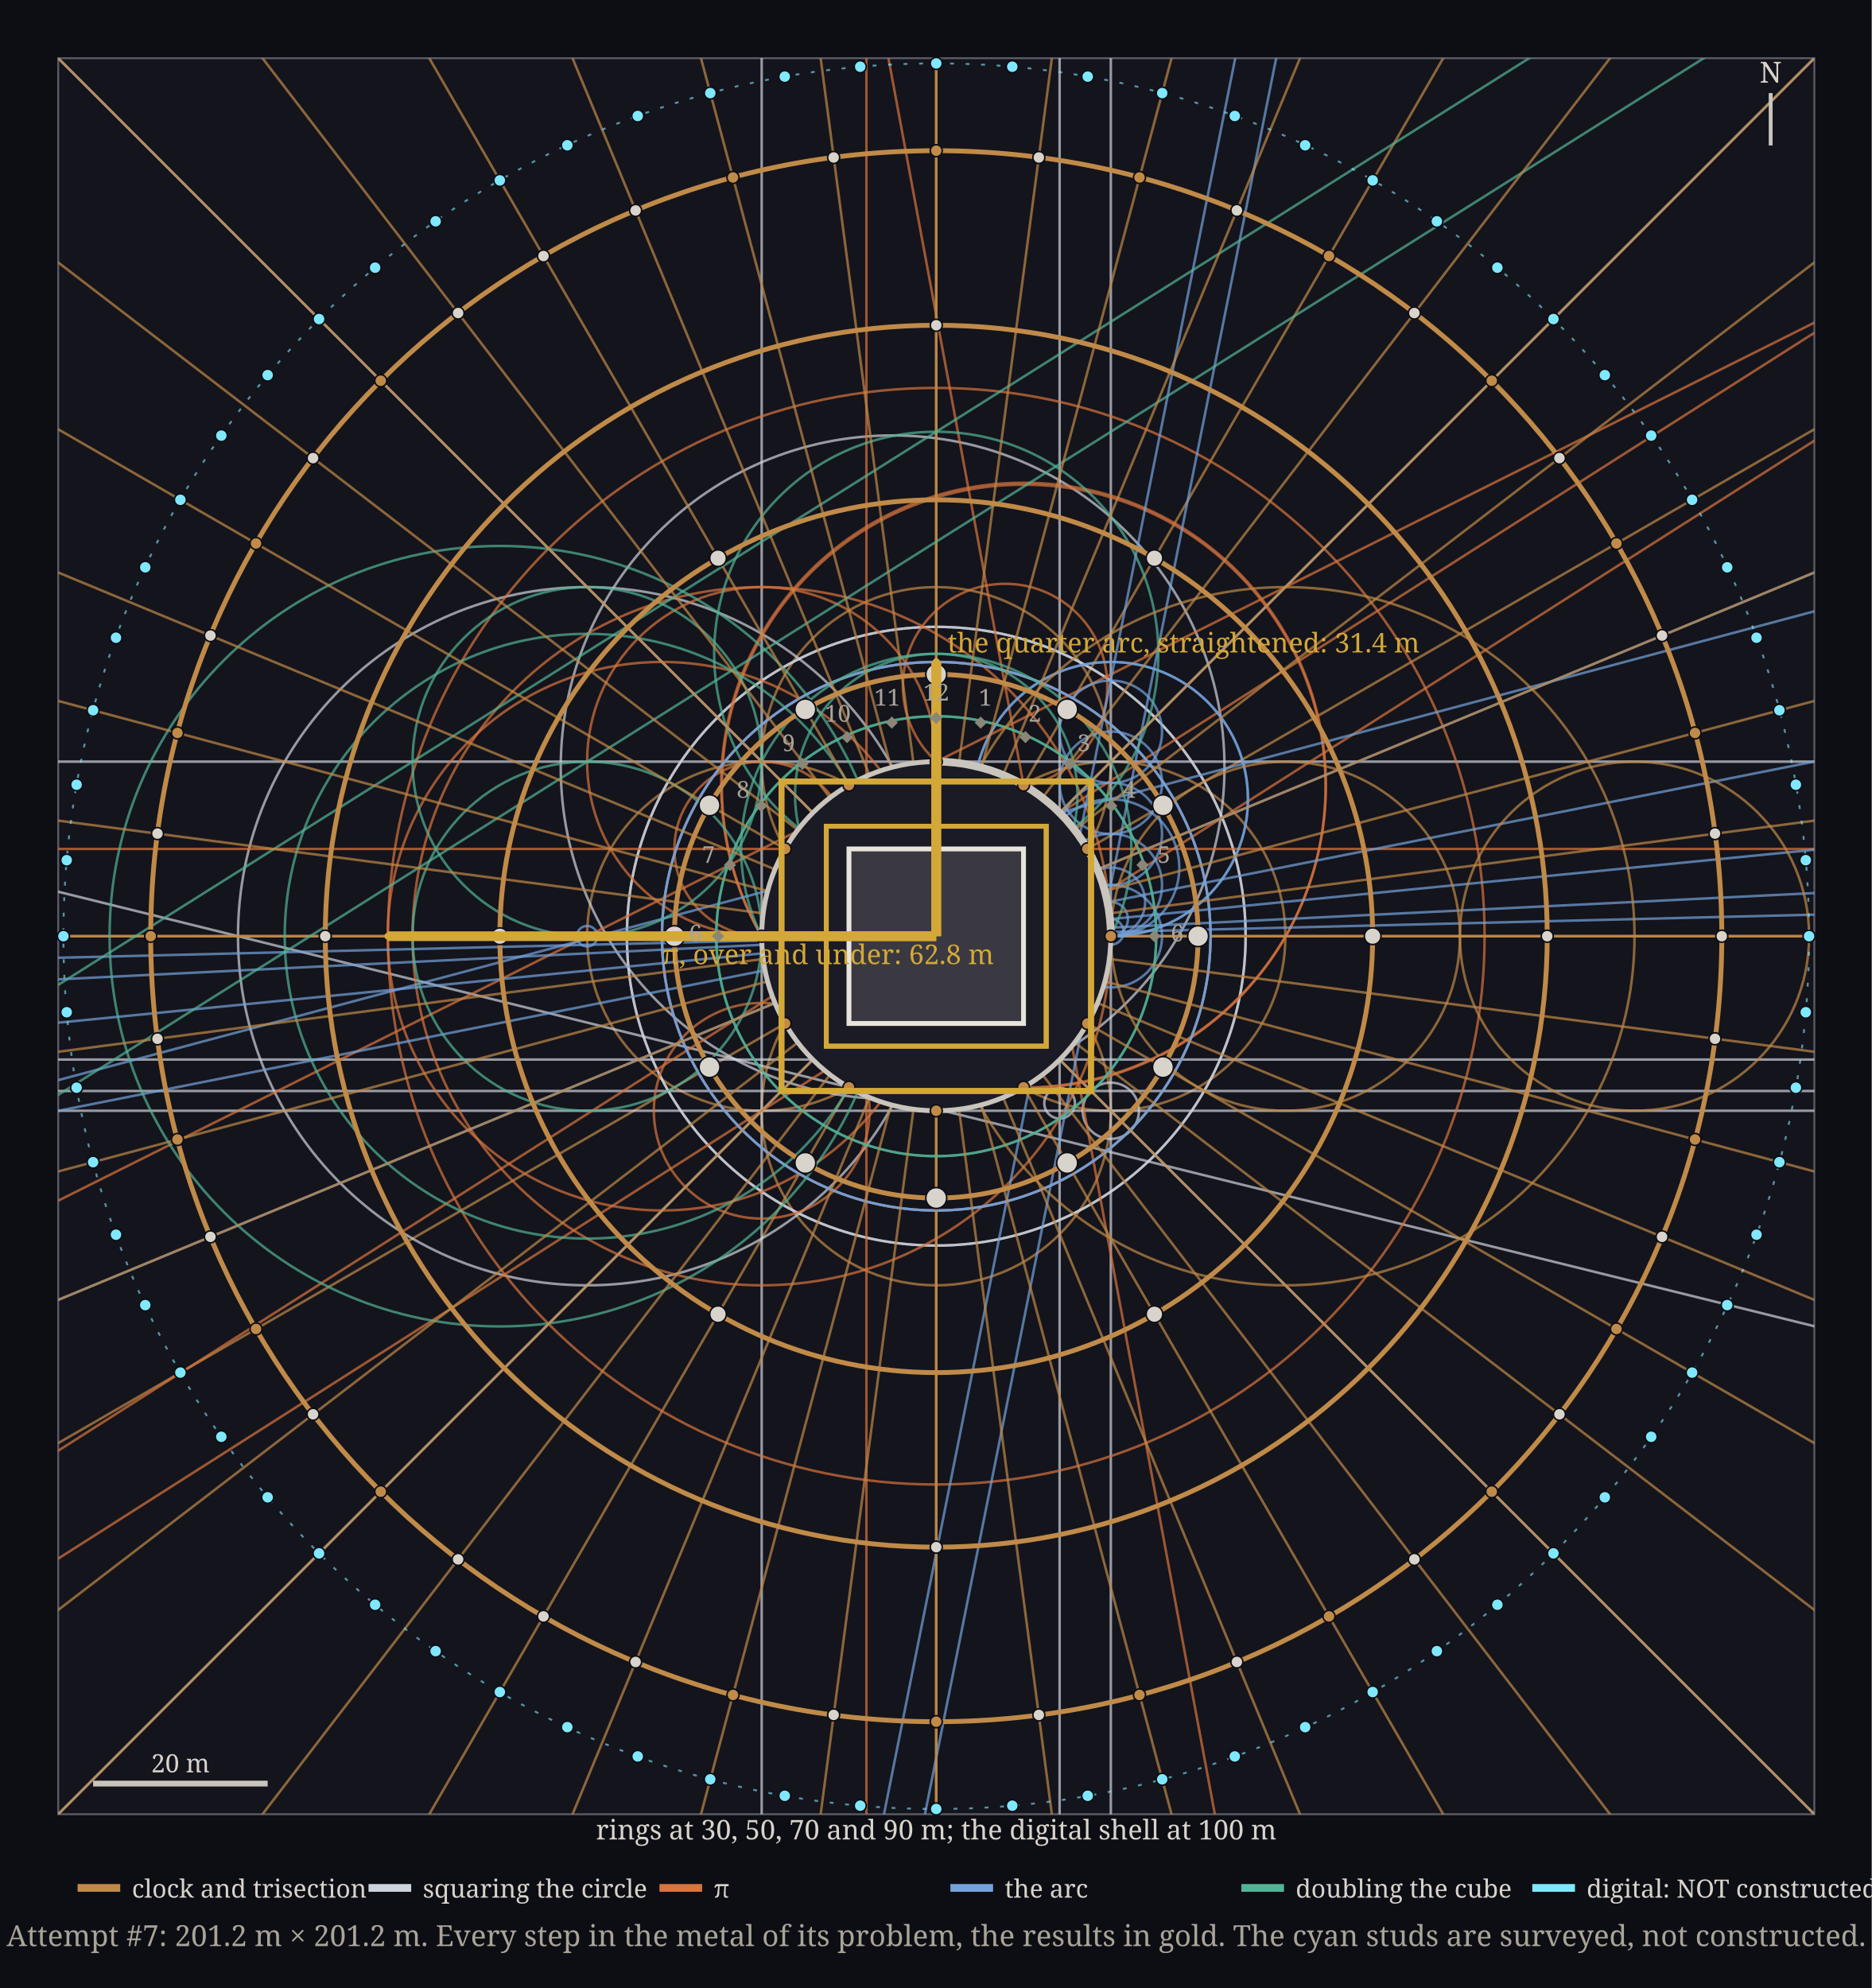
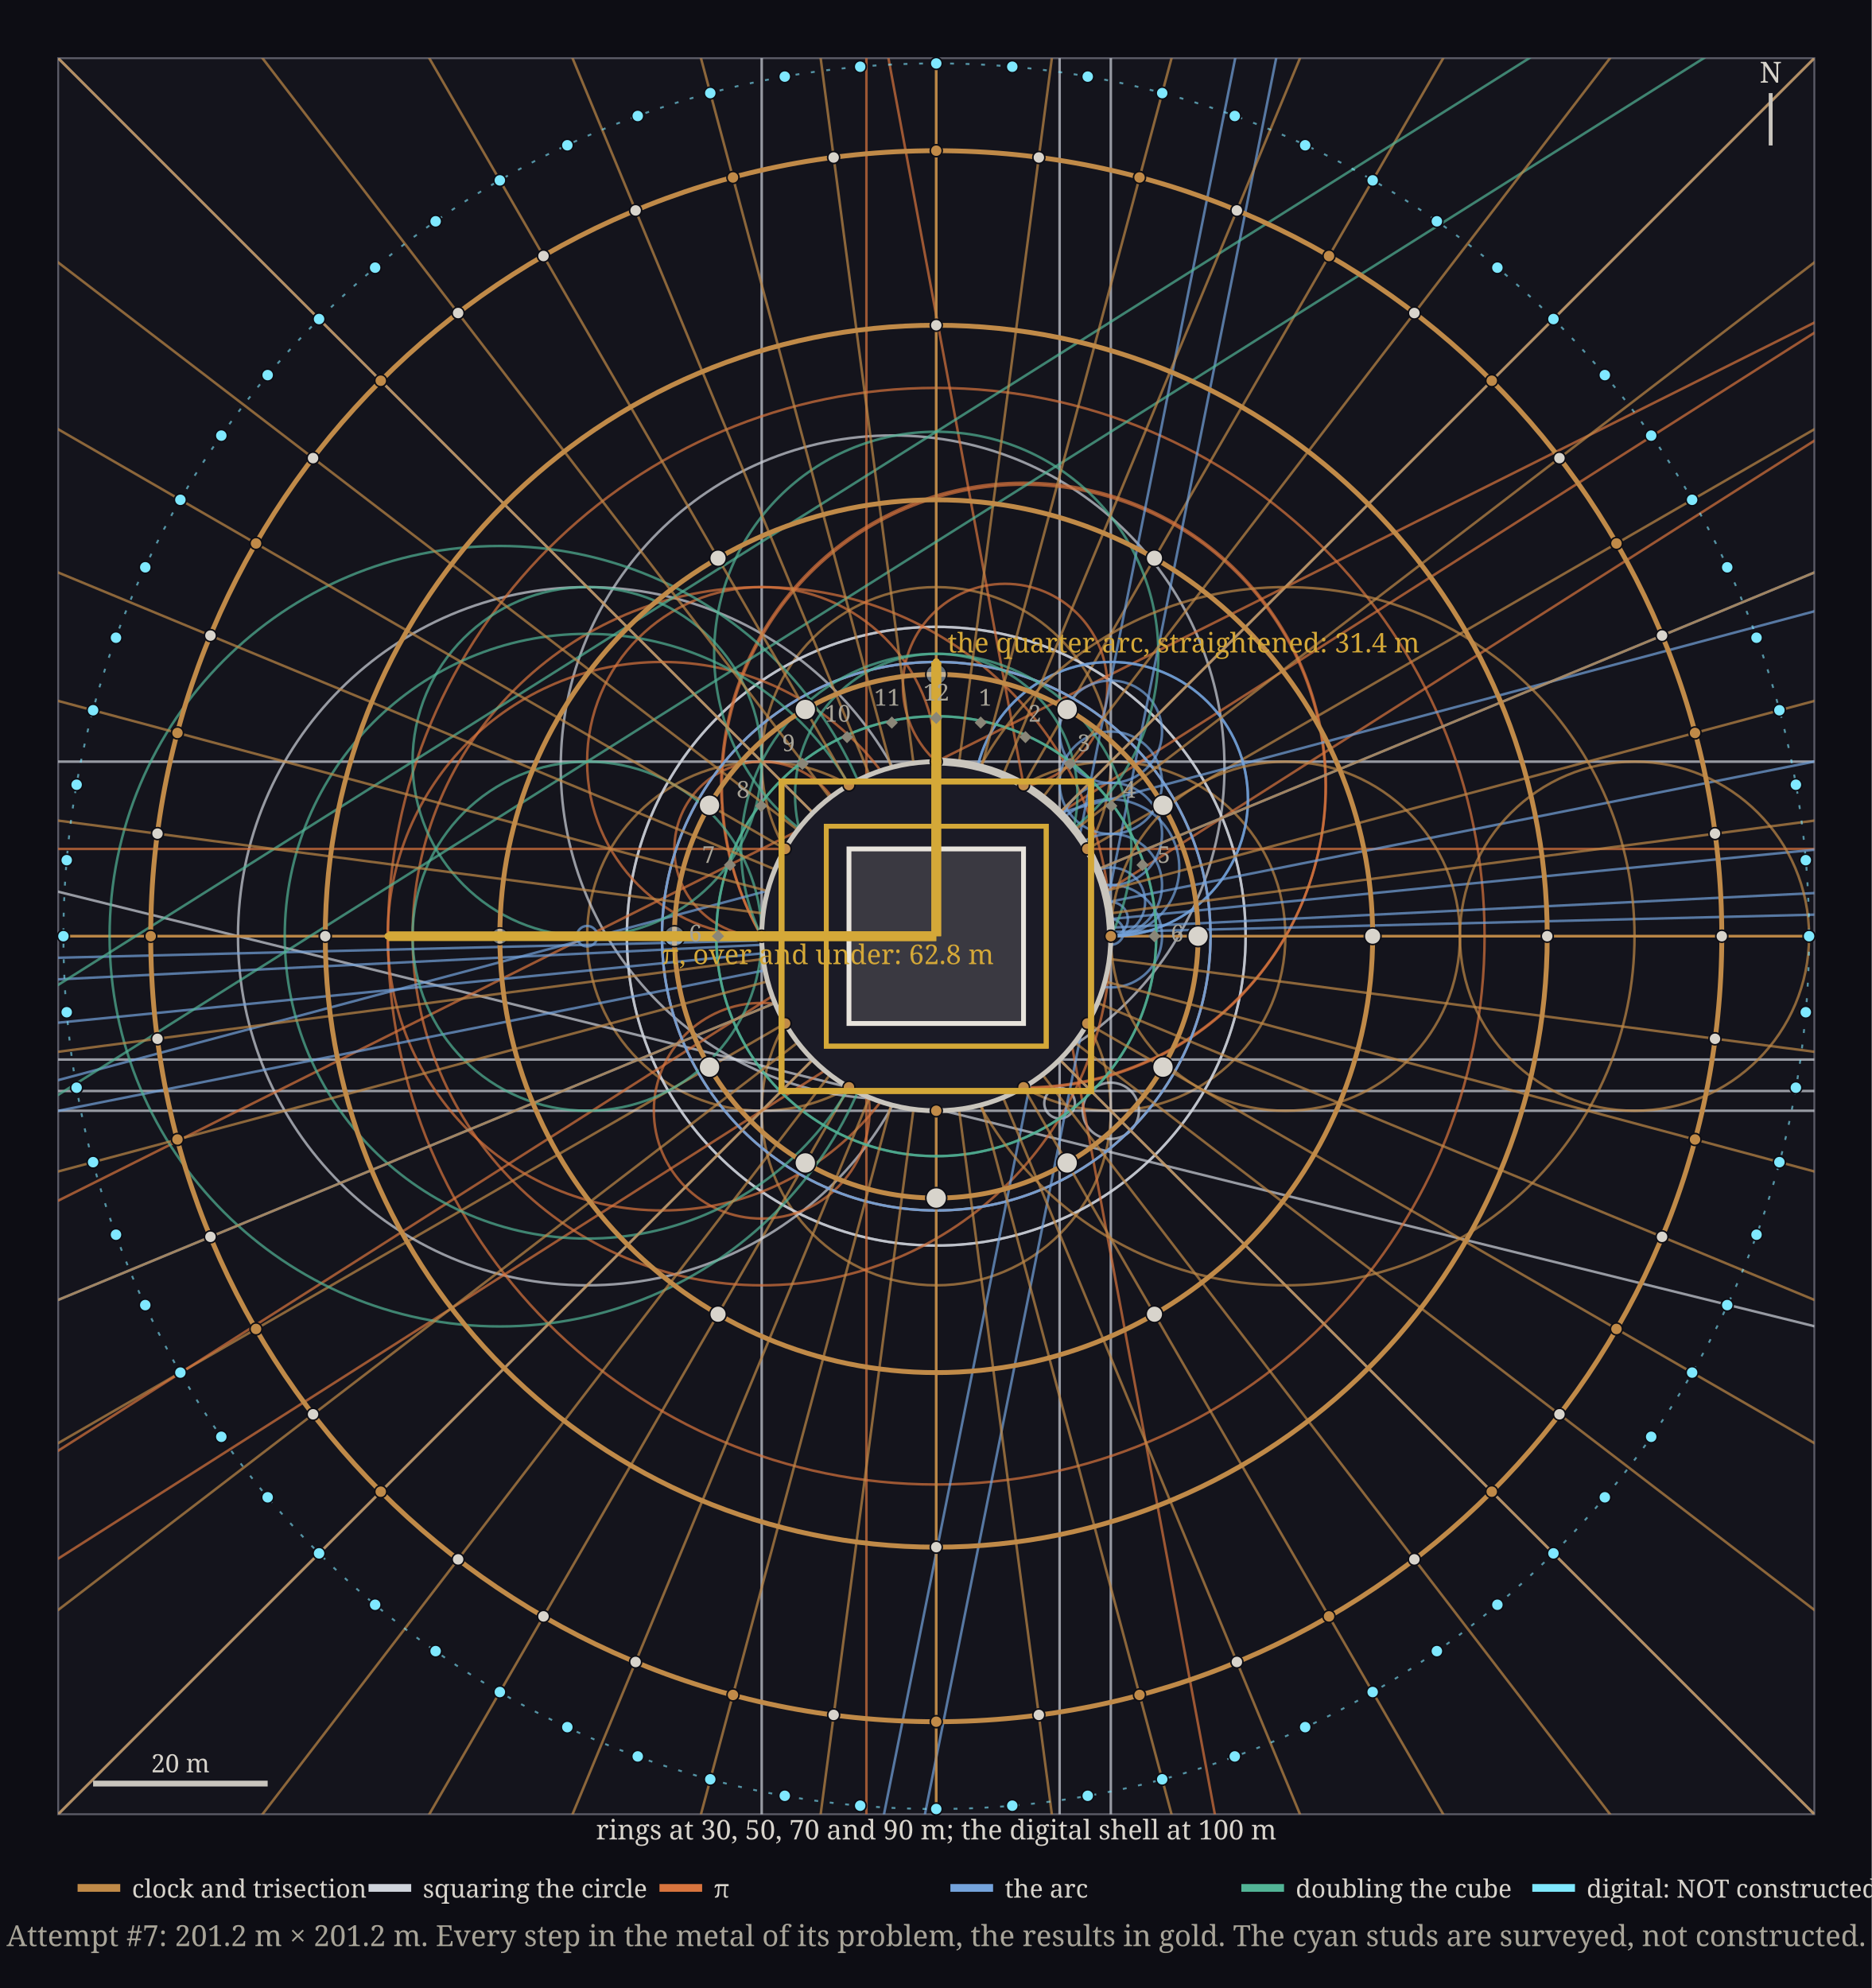
<svg xmlns="http://www.w3.org/2000/svg" width="965" height="1025" viewBox="0 0 965 1025" font-family="Georgia, serif">
  <rect width="100%" height="100%" fill="#0d0d14" />
  <rect x="30.0" y="30.0" width="905.4" height="905.4" fill="#14141c" stroke="#5a5a66" />
  <clipPath id="site">
    <rect x="30.0" y="30.0" width="905.4" height="905.4" />
  </clipPath>
  <g clip-path="url(#site)" fill="none" stroke-width="1.3" stroke-opacity="0.7">
    <circle cx="482.7" cy="482.7" r="90.0" stroke="#c08a48" />
    <line x1="9482.7" y1="482.7" x2="-8517.3" y2="482.7" stroke="#c08a48" />
    <line x1="482.7" y1="-8517.3" x2="482.7" y2="9482.7" stroke="#c08a48" />
    <circle cx="572.7" cy="482.7" r="90.0" stroke="#c08a48" />
    <circle cx="482.7" cy="392.7" r="90.0" stroke="#c08a48" />
    <circle cx="392.7" cy="482.7" r="90.0" stroke="#c08a48" />
    <circle cx="482.7" cy="572.7" r="90.0" stroke="#c08a48" />
    <line x1="8276.9" y1="-4017.3" x2="-7311.5" y2="4982.7" stroke="#c08a48" />
    <line x1="4982.7" y1="-7311.5" x2="-4017.3" y2="8276.9" stroke="#c08a48" />
    <circle cx="302.7" cy="482.7" r="180.0" stroke="#cfd4dc" />
    <line x1="-8274.6" y1="-1595.1" x2="9198.5" y2="2728.4" stroke="#cfd4dc" />
    <circle cx="460.2" cy="395.6" r="171.1" stroke="#cfd4dc" />
    <circle cx="482.7" cy="482.7" r="159.5" stroke="#cfd4dc" />
    <line x1="572.7" y1="-8517.3" x2="572.7" y2="9482.7" stroke="#cfd4dc" />
    <line x1="-8517.3" y1="572.7" x2="9482.7" y2="572.7" stroke="#cfd4dc" />
    <line x1="392.7" y1="-8517.3" x2="392.7" y2="9482.7" stroke="#cfd4dc" />
    <line x1="-8517.3" y1="392.7" x2="9482.7" y2="392.7" stroke="#cfd4dc" />
    <line x1="6846.7" y1="6846.7" x2="-5881.3" y2="-5881.3" stroke="#cfd4dc" />
    <line x1="-5881.3" y1="6846.7" x2="6846.7" y2="-5881.3" stroke="#cfd4dc" />
    <line x1="-8517.3" y1="546.3" x2="9482.7" y2="546.3" stroke="#cfd4dc" />
    <line x1="546.3" y1="-8517.3" x2="546.3" y2="9482.7" stroke="#cfd4dc" />
    <circle cx="546.3" cy="568.8" r="7.9" stroke="#cfd4dc" />
    <circle cx="572.7" cy="572.7" r="14.5" stroke="#cfd4dc" />
    <line x1="-8517.3" y1="562.5" x2="9482.7" y2="562.5" stroke="#cfd4dc" />
    <circle cx="482.7" cy="482.7" r="159.5" stroke="#cfd4dc" />
    <circle cx="392.7" cy="392.7" r="90.0" stroke="#d8743e" />
    <line x1="-8517.3" y1="437.7" x2="9482.7" y2="437.7" stroke="#d8743e" />
    <line x1="8496.5" y1="-3614.2" x2="-7603.1" y2="4435.6" stroke="#d8743e" />
    <line x1="446.7" y1="-8517.3" x2="446.7" y2="9482.7" stroke="#d8743e" />
    <circle cx="392.7" cy="437.7" r="45.0" stroke="#d8743e" />
    <circle cx="392.7" cy="572.7" r="55.6" stroke="#d8743e" />
    <line x1="-7119.8" y1="5299.6" x2="8064.4" y2="-4366.8" stroke="#d8743e" />
    <line x1="-7094.6" y1="5339.2" x2="8089.6" y2="-4327.2" stroke="#d8743e" />
    <circle cx="482.7" cy="482.7" r="141.4" stroke="#d8743e" />
    <circle cx="341.3" cy="482.7" r="141.4" stroke="#d8743e" />
    <line x1="-8517.3" y1="482.7" x2="9482.7" y2="482.7" stroke="#c08a48" />
    <circle cx="392.7" cy="482.7" r="180.0" stroke="#d8743e" />
    <circle cx="527.7" cy="404.8" r="155.9" stroke="#d8743e" />
    <line x1="-1104.4" y1="-8376.5" x2="2184.8" y2="9320.5" stroke="#d8743e" />
    <circle cx="518.2" cy="353.7" r="52.7" stroke="#d8743e" />
    <circle cx="527.8" cy="405.5" r="155.6" stroke="#d8743e" />
    <circle cx="482.7" cy="482.7" r="282.7" stroke="#d8743e" />
    <line x1="-8517.3" y1="482.7" x2="9482.7" y2="482.7" stroke="#c08a48" />
    <line x1="-7832.2" y1="3926.9" x2="8797.6" y2="-2961.5" stroke="#74a3dc" />
    <line x1="-8344.4" y1="2238.5" x2="9309.8" y2="-1273.1" stroke="#74a3dc" />
    <line x1="-8474.0" y1="1364.9" x2="9439.4" y2="-399.5" stroke="#74a3dc" />
    <line x1="-8506.5" y1="924.3" x2="9471.9" y2="41.1" stroke="#74a3dc" />
    <line x1="-8514.6" y1="703.6" x2="9480.0" y2="261.8" stroke="#74a3dc" />
    <circle cx="572.7" cy="480.5" r="6.6" stroke="#74a3dc" />
    <circle cx="572.7" cy="473.9" r="8.8" stroke="#74a3dc" />
    <circle cx="572.7" cy="465.0" r="17.7" stroke="#74a3dc" />
    <circle cx="572.7" cy="447.4" r="35.3" stroke="#74a3dc" />
    <circle cx="572.7" cy="412.0" r="70.7" stroke="#74a3dc" />
    <circle cx="482.7" cy="482.7" r="141.4" stroke="#74a3dc" />
    <line x1="482.7" y1="-8517.3" x2="482.7" y2="9482.7" stroke="#c08a48" />
    <circle cx="572.7" cy="482.7" r="26.4" stroke="#74a3dc" />
    <circle cx="572.7" cy="456.3" r="26.4" stroke="#74a3dc" />
    <circle cx="572.7" cy="430.0" r="26.4" stroke="#74a3dc" />
    <circle cx="572.7" cy="403.6" r="26.4" stroke="#74a3dc" />
    <circle cx="572.7" cy="377.3" r="26.4" stroke="#74a3dc" />
    <line x1="-1221.2" y1="9320.2" x2="2308.9" y2="-8330.3" stroke="#74a3dc" />
    <line x1="-1200.9" y1="9324.2" x2="2329.2" y2="-8326.2" stroke="#74a3dc" />
    <circle cx="302.7" cy="482.7" r="5.3" stroke="#74a3dc" />
    <line x1="9166.5" y1="-1882.4" x2="-8224.4" y2="2760.7" stroke="#74a3dc" />
    <circle cx="572.7" cy="412.0" r="70.7" stroke="#74a3dc" />
    <circle cx="482.7" cy="482.7" r="141.4" stroke="#74a3dc" />
    <line x1="482.7" y1="-8517.3" x2="482.7" y2="9482.7" stroke="#c08a48" />
    <circle cx="482.7" cy="437.7" r="100.6" stroke="#52b496" />
    <circle cx="482.7" cy="409.9" r="72.8" stroke="#52b496" />
    <circle cx="482.7" cy="337.1" r="114.5" stroke="#52b496" />
    <circle cx="302.7" cy="392.7" r="90.0" stroke="#52b496" />
    <line x1="7980.2" y1="-4500.9" x2="-7249.4" y2="5093.9" stroke="#52b496" />
    <line x1="8005.7" y1="-4460.3" x2="-7223.8" y2="5134.5" stroke="#52b496" />
    <circle cx="482.7" cy="482.7" r="113.4" stroke="#52b496" />
    <circle cx="302.7" cy="482.7" r="90.0" stroke="#52b496" />
    <circle cx="302.7" cy="482.7" r="155.9" stroke="#52b496" />
    <circle cx="257.7" cy="482.7" r="201.2" stroke="#52b496" />
    <circle cx="458.9" cy="482.7" r="0.4" stroke="#52b496" />
    <circle cx="482.7" cy="482.7" r="113.4" stroke="#52b496" />
    <circle cx="662.7" cy="482.7" r="90.0" stroke="#c08a48" />
    <circle cx="662.7" cy="482.7" r="180.0" stroke="#c08a48" />
    <circle cx="842.7" cy="482.7" r="90.0" stroke="#c08a48" />
    <circle cx="482.7" cy="482.7" r="135.0" stroke="#c08a48" />
    <circle cx="482.7" cy="482.7" r="225.0" stroke="#c08a48" />
    <circle cx="482.7" cy="482.7" r="315.0" stroke="#c08a48" />
    <circle cx="482.7" cy="482.7" r="405.0" stroke="#c08a48" />
    <line x1="-4017.3" y1="-7311.5" x2="4982.7" y2="8276.9" stroke="#c08a48" />
    <line x1="-7311.5" y1="-4017.3" x2="8276.9" y2="4982.7" stroke="#c08a48" />
    <line x1="9176.0" y1="-1846.7" x2="-8210.6" y2="2812.1" stroke="#c08a48" />
    <line x1="6846.7" y1="-5881.3" x2="-5881.3" y2="6846.7" stroke="#c08a48" />
    <line x1="2812.1" y1="-8210.6" x2="-1846.7" y2="9176.0" stroke="#c08a48" />
    <line x1="-1846.7" y1="-8210.6" x2="2812.1" y2="9176.0" stroke="#c08a48" />
    <line x1="-5881.3" y1="-5881.3" x2="6846.7" y2="6846.7" stroke="#c08a48" />
    <line x1="-8210.6" y1="-1846.7" x2="9176.0" y2="2812.1" stroke="#c08a48" />
    <line x1="9405.7" y1="-692.0" x2="-8440.3" y2="1657.4" stroke="#c08a48" />
    <line x1="8797.6" y1="-2961.5" x2="-7832.2" y2="3926.9" stroke="#c08a48" />
    <line x1="7622.9" y1="-4996.2" x2="-6657.5" y2="5961.6" stroke="#c08a48" />
    <line x1="5961.6" y1="-6657.5" x2="-4996.2" y2="7622.9" stroke="#c08a48" />
    <line x1="3926.9" y1="-7832.2" x2="-2961.5" y2="8797.6" stroke="#c08a48" />
    <line x1="1657.4" y1="-8440.3" x2="-692.0" y2="9405.7" stroke="#c08a48" />
    <line x1="-692.0" y1="-8440.3" x2="1657.4" y2="9405.7" stroke="#c08a48" />
    <line x1="-2961.5" y1="-7832.2" x2="3926.9" y2="8797.6" stroke="#c08a48" />
    <line x1="-4996.2" y1="-6657.5" x2="5961.6" y2="7622.9" stroke="#c08a48" />
    <line x1="-6657.5" y1="-4996.2" x2="7622.9" y2="5961.6" stroke="#c08a48" />
    <line x1="-7832.2" y1="-2961.5" x2="8797.6" y2="3926.9" stroke="#c08a48" />
    <line x1="-8440.3" y1="-692.0" x2="9405.7" y2="1657.4" stroke="#c08a48" />
  </g>
  <circle cx="482.7" cy="482.7" r="90.0" fill="#1b1b26" stroke="#c9c5bd" stroke-width="2.5" />
  <polyline points="572.7,482.7 572.6,478.0 572.2,473.3 571.6,468.6 570.7,464.0 569.6,459.4 568.3,454.9 566.7,450.4 564.9,446.1 562.9,441.8 560.6,437.7 558.2,433.7 555.5,429.8 552.6,426.1 549.6,422.5 546.3,419.1 542.9,415.8 539.3,412.8 535.6,409.9 531.7,407.2 527.7,404.8 523.6,402.5 519.3,400.5 515.0,398.7 510.5,397.1 506.0,395.8 501.4,394.7 496.8,393.8 492.1,393.2 487.4,392.8 482.7,392.7" fill="none" stroke="#c9c5bd" stroke-width="4" />
  <circle cx="482.7" cy="482.7" r="135.0" fill="none" stroke="#c08a48" stroke-width="2.5" />
  <circle cx="482.7" cy="482.7" r="225.0" fill="none" stroke="#c08a48" stroke-width="2.5" />
  <circle cx="482.7" cy="482.7" r="315.0" fill="none" stroke="#c08a48" stroke-width="2.5" />
  <circle cx="482.7" cy="482.7" r="405.0" fill="none" stroke="#c08a48" stroke-width="2.5" />
  <circle cx="482.7" cy="482.7" r="450.0" fill="none" stroke="#7fe8ff" stroke-width="1" stroke-dasharray="2 6" stroke-opacity="0.6" />
  <circle cx="617.7" cy="482.7" r="5.4" fill="#d8d4cc" stroke="#0d0d14" stroke-width="0.8" />
  <circle cx="599.6" cy="415.2" r="5.4" fill="#d8d4cc" stroke="#0d0d14" stroke-width="0.8" />
  <circle cx="550.2" cy="365.8" r="5.4" fill="#d8d4cc" stroke="#0d0d14" stroke-width="0.8" />
-   <circle cx="482.7" cy="347.7" r="5.4" fill="#d8d4cc" stroke="#0d0d14" stroke-width="0.8" />
+   <circle cx="482.7" cy="347.7" r="5.4" fill="rgba(200,225,240,0.45)" stroke="#0d0d14" stroke-width="0.8" />
  <circle cx="415.2" cy="365.8" r="5.4" fill="#d8d4cc" stroke="#0d0d14" stroke-width="0.8" />
  <circle cx="365.8" cy="415.2" r="5.4" fill="#d8d4cc" stroke="#0d0d14" stroke-width="0.8" />
-   <circle cx="347.7" cy="482.7" r="5.4" fill="#d8d4cc" stroke="#0d0d14" stroke-width="0.8" />
+   <circle cx="347.7" cy="482.7" r="5.4" fill="rgba(200,225,240,0.45)" stroke="#0d0d14" stroke-width="0.8" />
  <circle cx="365.8" cy="550.2" r="5.4" fill="#d8d4cc" stroke="#0d0d14" stroke-width="0.8" />
  <circle cx="415.2" cy="599.6" r="5.4" fill="#d8d4cc" stroke="#0d0d14" stroke-width="0.8" />
  <circle cx="482.7" cy="617.7" r="5.4" fill="#d8d4cc" stroke="#0d0d14" stroke-width="0.8" />
  <circle cx="550.2" cy="599.6" r="5.4" fill="#d8d4cc" stroke="#0d0d14" stroke-width="0.8" />
  <circle cx="599.6" cy="550.2" r="5.4" fill="#d8d4cc" stroke="#0d0d14" stroke-width="0.8" />
  <circle cx="707.7" cy="482.7" r="4.3" fill="#d8d4cc" stroke="#0d0d14" stroke-width="0.8" />
  <circle cx="595.2" cy="287.8" r="4.3" fill="#d8d4cc" stroke="#0d0d14" stroke-width="0.8" />
  <circle cx="370.2" cy="287.8" r="4.3" fill="#d8d4cc" stroke="#0d0d14" stroke-width="0.8" />
-   <circle cx="257.7" cy="482.7" r="4.3" fill="#d8d4cc" stroke="#0d0d14" stroke-width="0.8" />
+   <circle cx="257.7" cy="482.7" r="4.3" fill="rgba(200,225,240,0.45)" stroke="#0d0d14" stroke-width="0.8" />
  <circle cx="370.2" cy="677.6" r="4.3" fill="#d8d4cc" stroke="#0d0d14" stroke-width="0.8" />
  <circle cx="595.2" cy="677.6" r="4.3" fill="#d8d4cc" stroke="#0d0d14" stroke-width="0.8" />
  <circle cx="797.7" cy="482.7" r="3.1" fill="#d8d4cc" stroke="#0d0d14" stroke-width="0.8" />
  <circle cx="482.7" cy="167.7" r="3.1" fill="#d8d4cc" stroke="#0d0d14" stroke-width="0.8" />
  <circle cx="167.7" cy="482.7" r="3.1" fill="#d8d4cc" stroke="#0d0d14" stroke-width="0.8" />
  <circle cx="482.7" cy="797.7" r="3.1" fill="#d8d4cc" stroke="#0d0d14" stroke-width="0.8" />
  <circle cx="887.7" cy="482.7" r="3.1" fill="#d8d4cc" stroke="#0d0d14" stroke-width="0.8" />
  <circle cx="884.2" cy="429.8" r="3.1" fill="#d8d4cc" stroke="#0d0d14" stroke-width="0.8" />
  <circle cx="873.9" cy="377.9" r="3.1" fill="#c08a48" stroke="#0d0d14" stroke-width="0.8" />
  <circle cx="856.9" cy="327.7" r="3.1" fill="#d8d4cc" stroke="#0d0d14" stroke-width="0.8" />
  <circle cx="833.4" cy="280.2" r="3.1" fill="#c08a48" stroke="#0d0d14" stroke-width="0.8" />
  <circle cx="804.0" cy="236.2" r="3.1" fill="#d8d4cc" stroke="#0d0d14" stroke-width="0.8" />
  <circle cx="769.1" cy="196.3" r="3.1" fill="#c08a48" stroke="#0d0d14" stroke-width="0.8" />
  <circle cx="729.2" cy="161.4" r="3.1" fill="#d8d4cc" stroke="#0d0d14" stroke-width="0.8" />
  <circle cx="685.2" cy="132.0" r="3.1" fill="#c08a48" stroke="#0d0d14" stroke-width="0.8" />
  <circle cx="637.7" cy="108.5" r="3.1" fill="#d8d4cc" stroke="#0d0d14" stroke-width="0.8" />
  <circle cx="587.5" cy="91.5" r="3.1" fill="#c08a48" stroke="#0d0d14" stroke-width="0.8" />
  <circle cx="535.6" cy="81.2" r="3.1" fill="#d8d4cc" stroke="#0d0d14" stroke-width="0.8" />
  <circle cx="482.7" cy="77.7" r="3.1" fill="#c08a48" stroke="#0d0d14" stroke-width="0.8" />
  <circle cx="429.8" cy="81.2" r="3.1" fill="#d8d4cc" stroke="#0d0d14" stroke-width="0.8" />
  <circle cx="377.9" cy="91.5" r="3.1" fill="#c08a48" stroke="#0d0d14" stroke-width="0.8" />
  <circle cx="327.7" cy="108.5" r="3.1" fill="#d8d4cc" stroke="#0d0d14" stroke-width="0.8" />
  <circle cx="280.2" cy="132.0" r="3.1" fill="#d8d4cc" stroke="#0d0d14" stroke-width="0.8" />
  <circle cx="236.2" cy="161.4" r="3.1" fill="#d8d4cc" stroke="#0d0d14" stroke-width="0.8" />
  <circle cx="196.3" cy="196.3" r="3.1" fill="#c08a48" stroke="#0d0d14" stroke-width="0.8" />
  <circle cx="161.4" cy="236.2" r="3.1" fill="#d8d4cc" stroke="#0d0d14" stroke-width="0.8" />
  <circle cx="132.0" cy="280.2" r="3.1" fill="#c08a48" stroke="#0d0d14" stroke-width="0.8" />
  <circle cx="108.5" cy="327.7" r="3.1" fill="#d8d4cc" stroke="#0d0d14" stroke-width="0.8" />
  <circle cx="91.5" cy="377.9" r="3.1" fill="#c08a48" stroke="#0d0d14" stroke-width="0.8" />
  <circle cx="81.2" cy="429.8" r="3.1" fill="#d8d4cc" stroke="#0d0d14" stroke-width="0.8" />
  <circle cx="77.7" cy="482.7" r="3.1" fill="#c08a48" stroke="#0d0d14" stroke-width="0.8" />
  <circle cx="81.2" cy="535.6" r="3.1" fill="#d8d4cc" stroke="#0d0d14" stroke-width="0.8" />
  <circle cx="91.5" cy="587.5" r="3.1" fill="#c08a48" stroke="#0d0d14" stroke-width="0.8" />
  <circle cx="108.5" cy="637.7" r="3.1" fill="#d8d4cc" stroke="#0d0d14" stroke-width="0.8" />
  <circle cx="132.0" cy="685.2" r="3.1" fill="#c08a48" stroke="#0d0d14" stroke-width="0.8" />
  <circle cx="161.4" cy="729.2" r="3.1" fill="#d8d4cc" stroke="#0d0d14" stroke-width="0.8" />
  <circle cx="196.3" cy="769.1" r="3.1" fill="#c08a48" stroke="#0d0d14" stroke-width="0.8" />
  <circle cx="236.2" cy="804.0" r="3.1" fill="#d8d4cc" stroke="#0d0d14" stroke-width="0.8" />
  <circle cx="280.2" cy="833.4" r="3.1" fill="#d8d4cc" stroke="#0d0d14" stroke-width="0.8" />
  <circle cx="327.7" cy="856.9" r="3.1" fill="#d8d4cc" stroke="#0d0d14" stroke-width="0.8" />
  <circle cx="377.9" cy="873.9" r="3.1" fill="#c08a48" stroke="#0d0d14" stroke-width="0.8" />
  <circle cx="429.8" cy="884.2" r="3.1" fill="#d8d4cc" stroke="#0d0d14" stroke-width="0.8" />
  <circle cx="482.7" cy="887.7" r="3.1" fill="#c08a48" stroke="#0d0d14" stroke-width="0.8" />
  <circle cx="535.6" cy="884.2" r="3.1" fill="#d8d4cc" stroke="#0d0d14" stroke-width="0.8" />
  <circle cx="587.5" cy="873.9" r="3.1" fill="#c08a48" stroke="#0d0d14" stroke-width="0.8" />
  <circle cx="637.7" cy="856.9" r="3.1" fill="#d8d4cc" stroke="#0d0d14" stroke-width="0.8" />
  <circle cx="685.2" cy="833.4" r="3.1" fill="#c08a48" stroke="#0d0d14" stroke-width="0.8" />
  <circle cx="729.2" cy="804.0" r="3.1" fill="#d8d4cc" stroke="#0d0d14" stroke-width="0.8" />
  <circle cx="769.1" cy="769.1" r="3.1" fill="#c08a48" stroke="#0d0d14" stroke-width="0.8" />
  <circle cx="804.0" cy="729.2" r="3.1" fill="#d8d4cc" stroke="#0d0d14" stroke-width="0.8" />
  <circle cx="833.4" cy="685.2" r="3.1" fill="#c08a48" stroke="#0d0d14" stroke-width="0.8" />
  <circle cx="856.9" cy="637.7" r="3.1" fill="#d8d4cc" stroke="#0d0d14" stroke-width="0.8" />
  <circle cx="873.9" cy="587.5" r="3.1" fill="#c08a48" stroke="#0d0d14" stroke-width="0.8" />
  <circle cx="884.2" cy="535.6" r="3.1" fill="#d8d4cc" stroke="#0d0d14" stroke-width="0.8" />
  <circle cx="572.7" cy="482.7" r="3.1" fill="#c08a48" stroke="#0d0d14" stroke-width="0.8" />
  <circle cx="560.6" cy="437.7" r="3.1" fill="#c08a48" stroke="#0d0d14" stroke-width="0.8" />
  <circle cx="527.7" cy="404.8" r="3.1" fill="#c08a48" stroke="#0d0d14" stroke-width="0.8" />
  <circle cx="482.7" cy="392.7" r="3.1" fill="#c08a48" stroke="#0d0d14" stroke-width="0.8" />
  <circle cx="437.7" cy="404.8" r="3.1" fill="#c08a48" stroke="#0d0d14" stroke-width="0.8" />
  <circle cx="404.8" cy="437.7" r="3.1" fill="#c08a48" stroke="#0d0d14" stroke-width="0.8" />
  <circle cx="392.7" cy="482.7" r="3.1" fill="#c08a48" stroke="#0d0d14" stroke-width="0.8" />
  <circle cx="404.8" cy="527.7" r="3.1" fill="#c08a48" stroke="#0d0d14" stroke-width="0.8" />
  <circle cx="437.7" cy="560.6" r="3.1" fill="#c08a48" stroke="#0d0d14" stroke-width="0.8" />
  <circle cx="482.7" cy="572.7" r="3.1" fill="#c08a48" stroke="#0d0d14" stroke-width="0.8" />
  <circle cx="527.7" cy="560.6" r="3.1" fill="#c08a48" stroke="#0d0d14" stroke-width="0.8" />
  <circle cx="560.6" cy="527.7" r="3.1" fill="#c08a48" stroke="#0d0d14" stroke-width="0.8" />
  <circle cx="932.7" cy="482.7" r="3.1" fill="#7fe8ff" stroke="#0d0d14" stroke-width="0.8" />
  <circle cx="931.0" cy="443.5" r="3.1" fill="#7fe8ff" stroke="#0d0d14" stroke-width="0.8" />
  <circle cx="925.9" cy="404.6" r="3.1" fill="#7fe8ff" stroke="#0d0d14" stroke-width="0.8" />
  <circle cx="917.4" cy="366.2" r="3.1" fill="#7fe8ff" stroke="#0d0d14" stroke-width="0.8" />
  <circle cx="905.6" cy="328.8" r="3.1" fill="#7fe8ff" stroke="#0d0d14" stroke-width="0.8" />
  <circle cx="890.5" cy="292.5" r="3.1" fill="#7fe8ff" stroke="#0d0d14" stroke-width="0.8" />
  <circle cx="872.4" cy="257.7" r="3.1" fill="#7fe8ff" stroke="#0d0d14" stroke-width="0.8" />
  <circle cx="851.3" cy="224.6" r="3.1" fill="#7fe8ff" stroke="#0d0d14" stroke-width="0.8" />
  <circle cx="827.4" cy="193.4" r="3.1" fill="#7fe8ff" stroke="#0d0d14" stroke-width="0.8" />
  <circle cx="800.9" cy="164.5" r="3.1" fill="#7fe8ff" stroke="#0d0d14" stroke-width="0.8" />
  <circle cx="772.0" cy="138.0" r="3.1" fill="#7fe8ff" stroke="#0d0d14" stroke-width="0.8" />
  <circle cx="740.8" cy="114.1" r="3.1" fill="#7fe8ff" stroke="#0d0d14" stroke-width="0.8" />
  <circle cx="707.7" cy="93.0" r="3.1" fill="#7fe8ff" stroke="#0d0d14" stroke-width="0.8" />
  <circle cx="672.9" cy="74.9" r="3.1" fill="#7fe8ff" stroke="#0d0d14" stroke-width="0.8" />
  <circle cx="636.6" cy="59.8" r="3.1" fill="#7fe8ff" stroke="#0d0d14" stroke-width="0.8" />
  <circle cx="599.2" cy="48.0" r="3.1" fill="#7fe8ff" stroke="#0d0d14" stroke-width="0.8" />
  <circle cx="560.8" cy="39.5" r="3.1" fill="#7fe8ff" stroke="#0d0d14" stroke-width="0.8" />
  <circle cx="521.9" cy="34.4" r="3.1" fill="#7fe8ff" stroke="#0d0d14" stroke-width="0.8" />
  <circle cx="482.7" cy="32.7" r="3.1" fill="#7fe8ff" stroke="#0d0d14" stroke-width="0.8" />
  <circle cx="443.5" cy="34.4" r="3.1" fill="#7fe8ff" stroke="#0d0d14" stroke-width="0.8" />
  <circle cx="404.6" cy="39.5" r="3.1" fill="#7fe8ff" stroke="#0d0d14" stroke-width="0.8" />
  <circle cx="366.2" cy="48.0" r="3.1" fill="#7fe8ff" stroke="#0d0d14" stroke-width="0.8" />
  <circle cx="328.8" cy="59.8" r="3.1" fill="#7fe8ff" stroke="#0d0d14" stroke-width="0.8" />
  <circle cx="292.5" cy="74.9" r="3.1" fill="#7fe8ff" stroke="#0d0d14" stroke-width="0.8" />
  <circle cx="257.7" cy="93.0" r="3.1" fill="#7fe8ff" stroke="#0d0d14" stroke-width="0.8" />
  <circle cx="224.6" cy="114.1" r="3.1" fill="#7fe8ff" stroke="#0d0d14" stroke-width="0.8" />
  <circle cx="193.4" cy="138.0" r="3.1" fill="#7fe8ff" stroke="#0d0d14" stroke-width="0.8" />
  <circle cx="164.5" cy="164.5" r="3.1" fill="#7fe8ff" stroke="#0d0d14" stroke-width="0.8" />
  <circle cx="138.0" cy="193.4" r="3.1" fill="#7fe8ff" stroke="#0d0d14" stroke-width="0.8" />
  <circle cx="114.1" cy="224.6" r="3.1" fill="#7fe8ff" stroke="#0d0d14" stroke-width="0.8" />
  <circle cx="93.0" cy="257.7" r="3.1" fill="#7fe8ff" stroke="#0d0d14" stroke-width="0.8" />
  <circle cx="74.9" cy="292.5" r="3.1" fill="#7fe8ff" stroke="#0d0d14" stroke-width="0.8" />
  <circle cx="59.8" cy="328.8" r="3.1" fill="#7fe8ff" stroke="#0d0d14" stroke-width="0.8" />
  <circle cx="48.0" cy="366.2" r="3.1" fill="#7fe8ff" stroke="#0d0d14" stroke-width="0.8" />
  <circle cx="39.5" cy="404.6" r="3.1" fill="#7fe8ff" stroke="#0d0d14" stroke-width="0.8" />
  <circle cx="34.4" cy="443.5" r="3.1" fill="#7fe8ff" stroke="#0d0d14" stroke-width="0.8" />
  <circle cx="32.7" cy="482.7" r="3.1" fill="#7fe8ff" stroke="#0d0d14" stroke-width="0.8" />
  <circle cx="34.4" cy="521.9" r="3.1" fill="#7fe8ff" stroke="#0d0d14" stroke-width="0.8" />
  <circle cx="39.5" cy="560.8" r="3.1" fill="#7fe8ff" stroke="#0d0d14" stroke-width="0.8" />
  <circle cx="48.0" cy="599.2" r="3.1" fill="#7fe8ff" stroke="#0d0d14" stroke-width="0.8" />
  <circle cx="59.8" cy="636.6" r="3.1" fill="#7fe8ff" stroke="#0d0d14" stroke-width="0.8" />
  <circle cx="74.9" cy="672.9" r="3.1" fill="#7fe8ff" stroke="#0d0d14" stroke-width="0.8" />
  <circle cx="93.0" cy="707.7" r="3.1" fill="#7fe8ff" stroke="#0d0d14" stroke-width="0.8" />
  <circle cx="114.1" cy="740.8" r="3.1" fill="#7fe8ff" stroke="#0d0d14" stroke-width="0.8" />
  <circle cx="138.0" cy="772.0" r="3.1" fill="#7fe8ff" stroke="#0d0d14" stroke-width="0.8" />
  <circle cx="164.5" cy="800.9" r="3.1" fill="#7fe8ff" stroke="#0d0d14" stroke-width="0.8" />
  <circle cx="193.4" cy="827.4" r="3.1" fill="#7fe8ff" stroke="#0d0d14" stroke-width="0.8" />
  <circle cx="224.6" cy="851.3" r="3.1" fill="#7fe8ff" stroke="#0d0d14" stroke-width="0.8" />
  <circle cx="257.7" cy="872.4" r="3.1" fill="#7fe8ff" stroke="#0d0d14" stroke-width="0.8" />
  <circle cx="292.5" cy="890.5" r="3.1" fill="#7fe8ff" stroke="#0d0d14" stroke-width="0.8" />
  <circle cx="328.8" cy="905.6" r="3.1" fill="#7fe8ff" stroke="#0d0d14" stroke-width="0.8" />
  <circle cx="366.2" cy="917.4" r="3.1" fill="#7fe8ff" stroke="#0d0d14" stroke-width="0.8" />
  <circle cx="404.6" cy="925.9" r="3.1" fill="#7fe8ff" stroke="#0d0d14" stroke-width="0.8" />
  <circle cx="443.5" cy="931.0" r="3.1" fill="#7fe8ff" stroke="#0d0d14" stroke-width="0.8" />
  <circle cx="482.7" cy="932.7" r="3.1" fill="#7fe8ff" stroke="#0d0d14" stroke-width="0.8" />
  <circle cx="521.9" cy="931.0" r="3.1" fill="#7fe8ff" stroke="#0d0d14" stroke-width="0.8" />
  <circle cx="560.8" cy="925.9" r="3.1" fill="#7fe8ff" stroke="#0d0d14" stroke-width="0.8" />
  <circle cx="599.2" cy="917.4" r="3.1" fill="#7fe8ff" stroke="#0d0d14" stroke-width="0.8" />
  <circle cx="636.6" cy="905.6" r="3.1" fill="#7fe8ff" stroke="#0d0d14" stroke-width="0.8" />
  <circle cx="672.9" cy="890.5" r="3.1" fill="#7fe8ff" stroke="#0d0d14" stroke-width="0.8" />
  <circle cx="707.7" cy="872.4" r="3.1" fill="#7fe8ff" stroke="#0d0d14" stroke-width="0.8" />
  <circle cx="740.8" cy="851.3" r="3.1" fill="#7fe8ff" stroke="#0d0d14" stroke-width="0.8" />
  <circle cx="772.0" cy="827.4" r="3.1" fill="#7fe8ff" stroke="#0d0d14" stroke-width="0.8" />
  <circle cx="800.9" cy="800.9" r="3.1" fill="#7fe8ff" stroke="#0d0d14" stroke-width="0.8" />
  <circle cx="827.4" cy="772.0" r="3.1" fill="#7fe8ff" stroke="#0d0d14" stroke-width="0.8" />
  <circle cx="851.3" cy="740.8" r="3.1" fill="#7fe8ff" stroke="#0d0d14" stroke-width="0.8" />
  <circle cx="872.4" cy="707.7" r="3.1" fill="#7fe8ff" stroke="#0d0d14" stroke-width="0.8" />
  <circle cx="890.5" cy="672.9" r="3.1" fill="#7fe8ff" stroke="#0d0d14" stroke-width="0.8" />
  <circle cx="905.6" cy="636.6" r="3.1" fill="#7fe8ff" stroke="#0d0d14" stroke-width="0.8" />
  <circle cx="917.4" cy="599.2" r="3.1" fill="#7fe8ff" stroke="#0d0d14" stroke-width="0.8" />
  <circle cx="925.9" cy="560.8" r="3.1" fill="#7fe8ff" stroke="#0d0d14" stroke-width="0.8" />
  <circle cx="931.0" cy="521.9" r="3.1" fill="#7fe8ff" stroke="#0d0d14" stroke-width="0.8" />
  <polygon points="527.7,437.7 437.7,437.7 437.7,527.7 527.7,527.7" fill="#c9c5bd" fill-opacity="0.18" stroke="#e8e4dc" stroke-width="2.5" />
  <polygon points="539.4,426.0 426.0,426.0 426.0,539.4 539.4,539.4" fill="none" stroke="#d4a838" stroke-width="2.5" />
  <polygon points="539.4,426.0 426.0,426.0 426.0,539.4 539.4,539.4" fill="none" stroke="#d4a838" stroke-width="2.5" />
  <polygon points="562.5,402.9 402.9,402.9 402.9,562.5 562.5,562.5" fill="none" stroke="#d4a838" stroke-width="3" />
  <polygon points="562.5,402.9 402.9,402.9 402.9,562.5 562.5,562.5" fill="none" stroke="#d4a838" stroke-width="3" />
  <line x1="482.7" y1="482.7" x2="341.3" y2="482.7" stroke="#d4a838" stroke-width="5" />
  <line x1="482.7" y1="482.7" x2="200.0" y2="482.7" stroke="#d4a838" stroke-width="5" />
  <line x1="482.7" y1="482.7" x2="482.7" y2="341.3" stroke="#d4a838" stroke-width="5" />
  <line x1="482.7" y1="482.7" x2="482.7" y2="341.3" stroke="#d4a838" stroke-width="5" />
  <circle cx="341.3" cy="482.7" r="1.8" fill="#d4a838" />
  <circle cx="200.0" cy="482.7" r="1.8" fill="#d4a838" />
  <circle cx="482.7" cy="341.3" r="1.8" fill="#d4a838" />
  <circle cx="482.7" cy="341.3" r="1.8" fill="#d4a838" />
  <polygon points="373.3,482.7 370.2,479.5 367.0,482.7 370.2,485.8" fill="#8a8678" />
  <text x="358.5" y="485.4" font-size="12" fill="#a8a498" text-anchor="middle">6</text>
  <polygon points="379.5,446.0 376.4,442.8 373.2,446.0 376.4,449.1" fill="#8a8678" />
  <text x="365.3" y="444.9" font-size="12" fill="#a8a498" text-anchor="middle">7</text>
  <polygon points="395.6,415.5 392.4,412.4 389.3,415.5 392.4,418.7" fill="#8a8678" />
  <text x="383.1" y="411.3" font-size="12" fill="#a8a498" text-anchor="middle">8</text>
  <polygon points="416.9,393.8 413.7,390.7 410.6,393.8 413.7,397.0" fill="#8a8678" />
  <text x="406.6" y="387.3" font-size="12" fill="#a8a498" text-anchor="middle">9</text>
  <polygon points="439.9,380.0 436.7,376.9 433.6,380.0 436.7,383.2" fill="#8a8678" />
  <text x="431.9" y="372.1" font-size="12" fill="#a8a498" text-anchor="middle">10</text>
  <polygon points="462.9,372.6 459.8,369.4 456.6,372.6 459.8,375.7" fill="#8a8678" />
  <text x="457.4" y="363.8" font-size="12" fill="#a8a498" text-anchor="middle">11</text>
  <polygon points="485.8,370.2 482.7,367.0 479.5,370.2 482.7,373.3" fill="#8a8678" />
  <text x="482.7" y="361.2" font-size="12" fill="#a8a498" text-anchor="middle">12</text>
  <polygon points="508.8,372.6 505.6,369.4 502.5,372.6 505.6,375.7" fill="#8a8678" />
  <text x="508.0" y="363.8" font-size="12" fill="#a8a498" text-anchor="middle">1</text>
  <polygon points="531.8,380.0 528.7,376.9 525.5,380.0 528.7,383.2" fill="#8a8678" />
  <text x="533.5" y="372.1" font-size="12" fill="#a8a498" text-anchor="middle">2</text>
  <polygon points="554.8,393.8 551.7,390.7 548.5,393.8 551.7,397.0" fill="#8a8678" />
  <text x="558.8" y="387.3" font-size="12" fill="#a8a498" text-anchor="middle">3</text>
  <polygon points="576.1,415.5 573.0,412.4 569.8,415.5 573.0,418.7" fill="#8a8678" />
  <text x="582.3" y="411.3" font-size="12" fill="#a8a498" text-anchor="middle">4</text>
  <polygon points="592.2,446.0 589.0,442.8 585.9,446.0 589.0,449.1" fill="#8a8678" />
  <text x="600.1" y="444.9" font-size="12" fill="#a8a498" text-anchor="middle">5</text>
  <polygon points="598.4,482.7 595.2,479.5 592.0,482.7 595.2,485.8" fill="#8a8678" />
  <text x="606.9" y="485.4" font-size="12" fill="#a8a498" text-anchor="middle">6</text>
  <text x="482.7" y="948.4" font-size="14" fill="#d8d4cc" text-anchor="middle">rings at 30, 50, 70 and 90 m; the digital shell at 100 m</text>
  <text x="341.3" y="497.1" font-size="14" fill="#d4a838" text-anchor="start">π, over and under: 62.8 m</text>
  <text x="488.5" y="336.4" font-size="14" fill="#d4a838" text-anchor="start">the quarter arc, straightened: 31.4 m</text>
  <line x1="912.9" y1="75.0" x2="912.9" y2="48.0" stroke="#c9c5bd" stroke-width="2" />
  <text x="912.9" y="42.6" font-size="15" fill="#d8d4cc" text-anchor="middle">N</text>
  <line x1="48.0" y1="919.6" x2="138.0" y2="919.6" stroke="#c9c5bd" stroke-width="3" />
  <text x="93.0" y="913.8" font-size="13" fill="#d8d4cc" text-anchor="middle">20 m</text>
  <text x="482.7" y="1003.4" font-size="15" fill="#a8a498" text-anchor="middle">Attempt #7: 201.2 m × 201.2 m. Every step in the metal of its problem, the results in gold. The cyan studs are surveyed, not constructed.</text>
  <line x1="40" y1="973.4" x2="62" y2="973.4" stroke="#c08a48" stroke-width="4" />
  <text x="68" y="978.4" font-size="13" fill="#d8d4cc">clock and trisection</text>
  <line x1="190" y1="973.4" x2="212" y2="973.4" stroke="#cfd4dc" stroke-width="4" />
  <text x="218" y="978.4" font-size="13" fill="#d8d4cc">squaring the circle</text>
  <line x1="340" y1="973.4" x2="362" y2="973.4" stroke="#d8743e" stroke-width="4" />
  <text x="368" y="978.4" font-size="13" fill="#d8d4cc">π</text>
  <line x1="490" y1="973.4" x2="512" y2="973.4" stroke="#74a3dc" stroke-width="4" />
  <text x="518" y="978.4" font-size="13" fill="#d8d4cc">the arc</text>
  <line x1="640" y1="973.4" x2="662" y2="973.4" stroke="#52b496" stroke-width="4" />
  <text x="668" y="978.4" font-size="13" fill="#d8d4cc">doubling the cube</text>
  <line x1="790" y1="973.4" x2="812" y2="973.4" stroke="#7fe8ff" stroke-width="4" />
  <text x="818" y="978.4" font-size="13" fill="#d8d4cc">digital: NOT constructed</text>
</svg>
